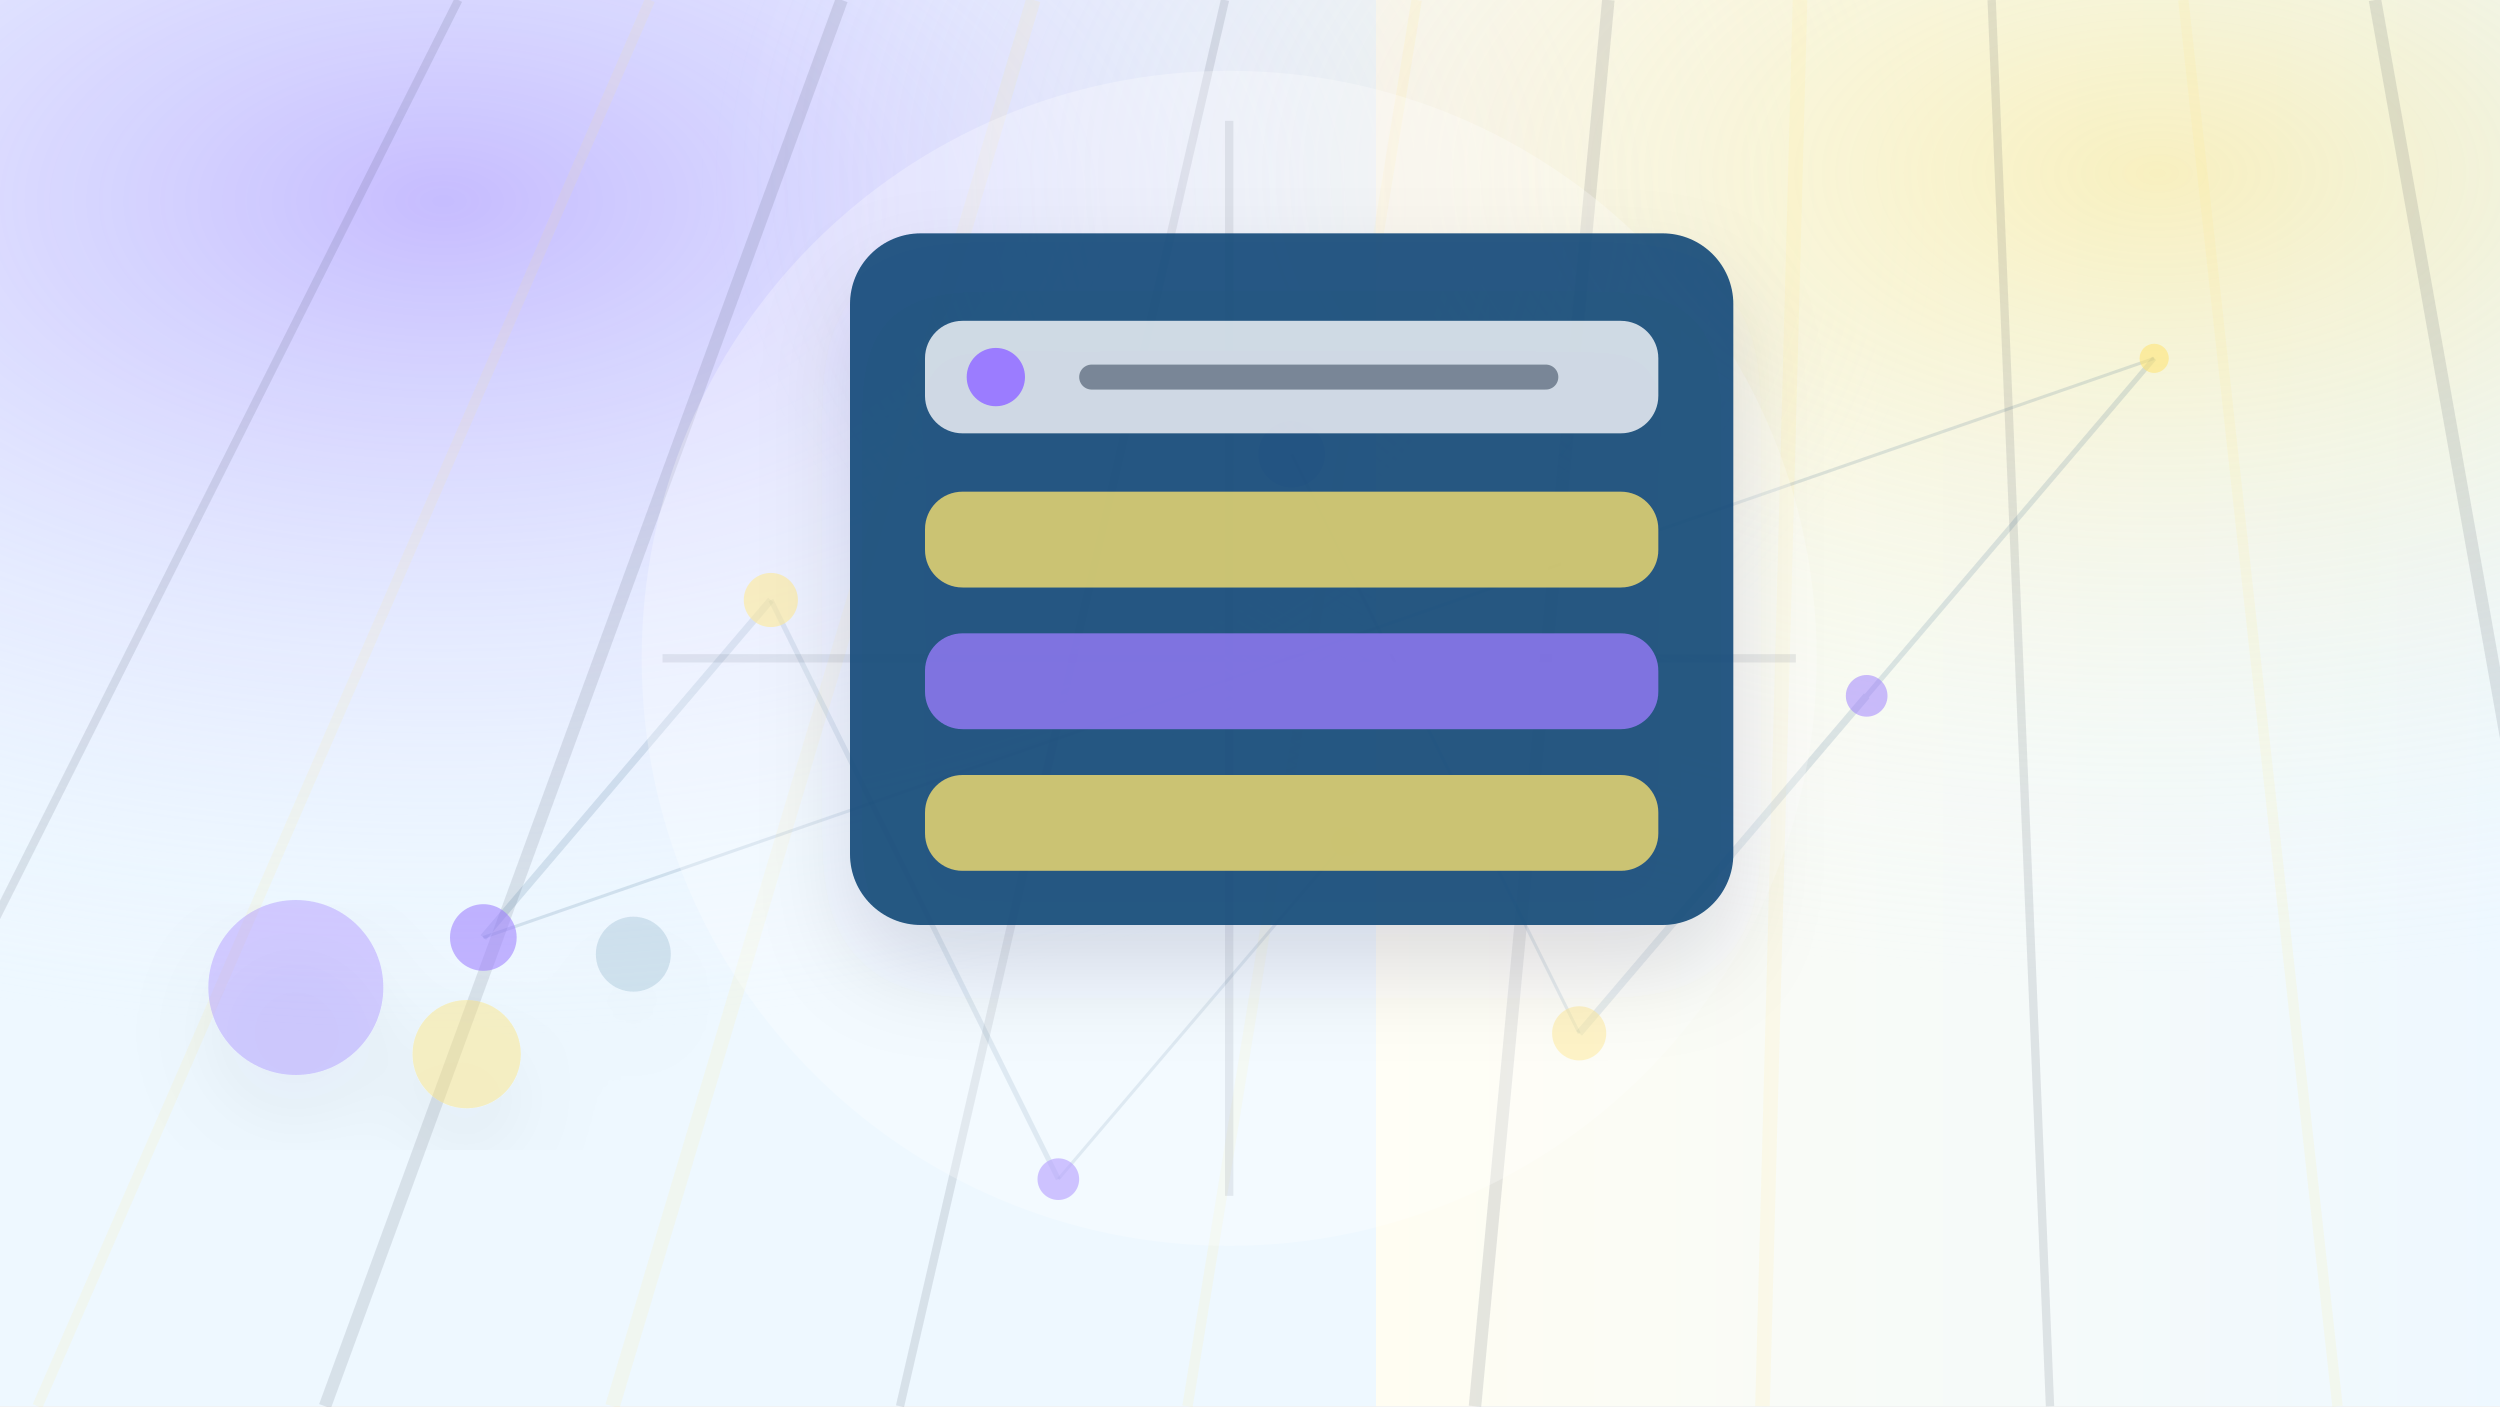
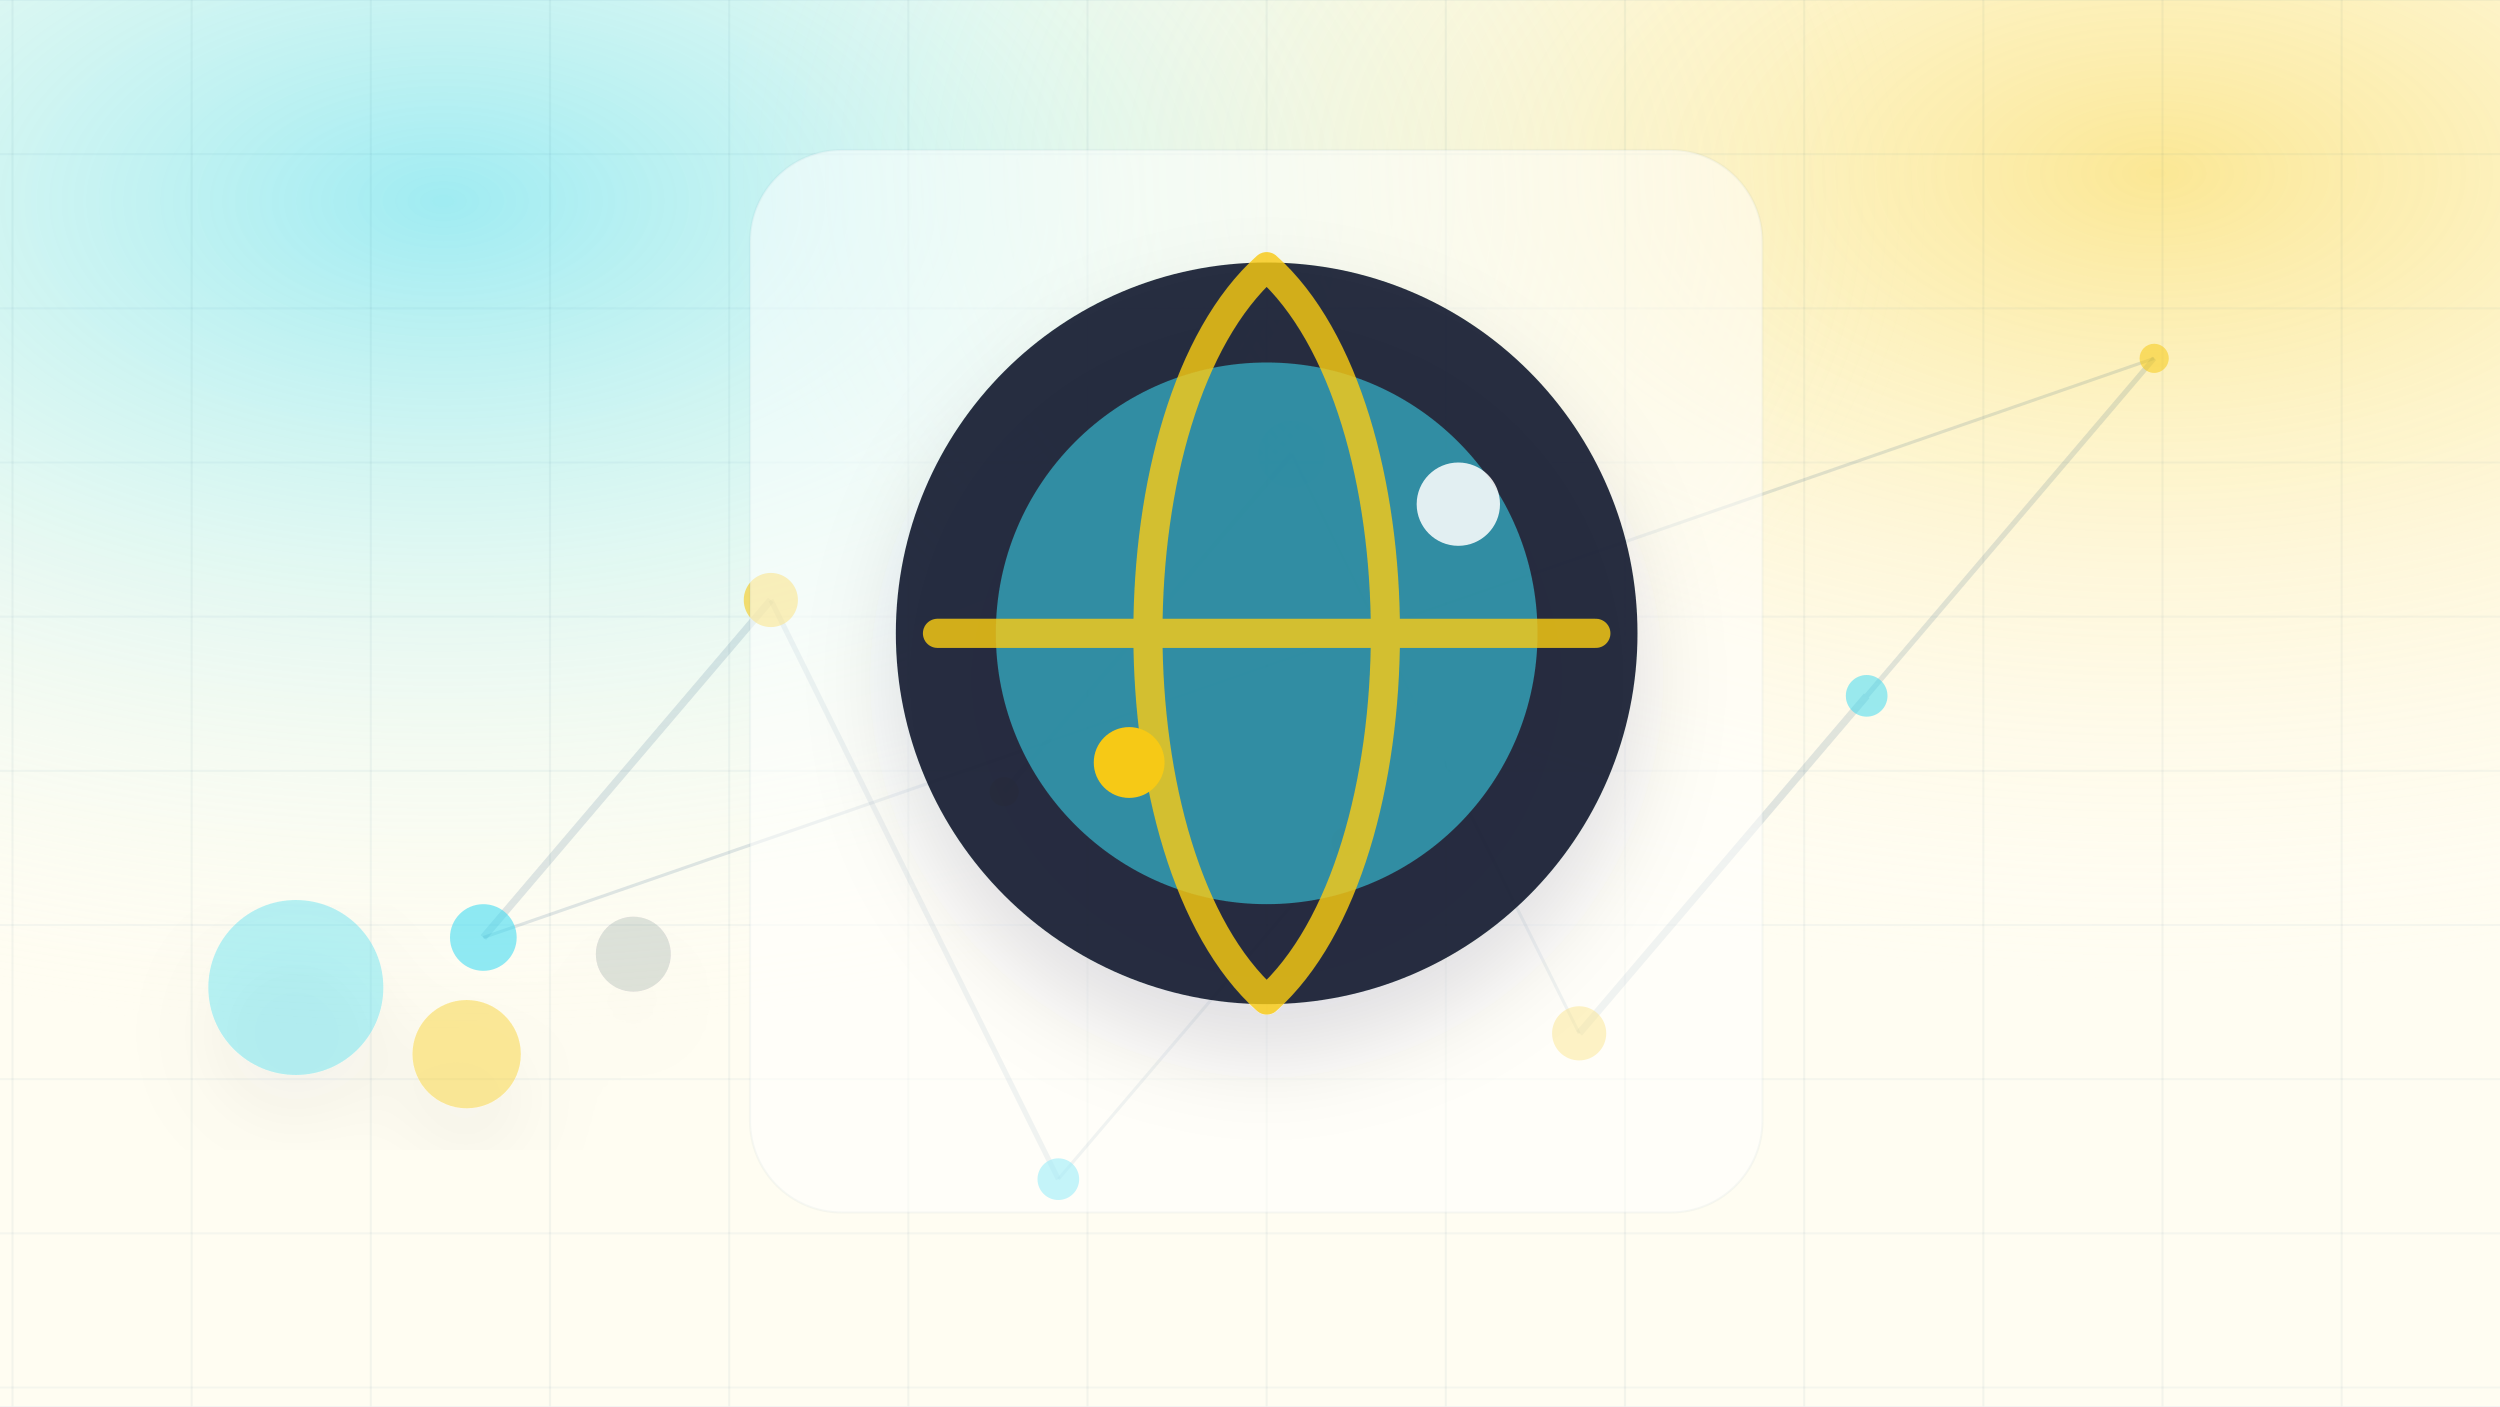
<svg xmlns="http://www.w3.org/2000/svg" width="1200" height="675" viewBox="0 0 1200 675" role="img" aria-labelledby="title desc">
  <defs>
    <radialGradient id="g1" cx="18%" cy="14%" r="60%">
-       <stop stop-color="#9b7cff" stop-opacity=".48" />
-       <stop offset="1" stop-color="#eef8ff" stop-opacity="0" />
+       <stop stop-color="#38d9f2" stop-opacity=".48" />
+       <stop offset="1" stop-color="#fffdf2" stop-opacity="0" />
    </radialGradient>
    <radialGradient id="g2" cx="86%" cy="12%" r="58%">
-       <stop stop-color="#ffe36e" stop-opacity=".42" />
-       <stop offset="1" stop-color="#eef8ff" stop-opacity="0" />
+       <stop stop-color="#f6c915" stop-opacity=".42" />
+       <stop offset="1" stop-color="#fffdf2" stop-opacity="0" />
    </radialGradient>
    <linearGradient id="split" x1="0" x2="1">
-       <stop stop-color="#eef8ff" />
+       <stop stop-color="#fffdf2" />
+       <stop offset=".55" stop-color="#fffdf2" />
      <stop offset=".55" stop-color="#eef8ff" />
-       <stop offset=".55" stop-color="#fffdf2" />
-       <stop offset="1" stop-color="#eef8ff" />
+       <stop offset="1" stop-color="#fff7d1" />
    </linearGradient>
    <filter id="shadow" x="-20%" y="-20%" width="140%" height="140%">
      <feDropShadow dx="0" dy="22" stdDeviation="22" flood-color="#12213a" flood-opacity=".14" />
    </filter>
  </defs>
-   <rect width="1200" height="675" fill="url(#split)" />
+   <rect width="1200" height="675" fill="#fffdf2" />
  <rect width="1200" height="675" fill="url(#g1)" />
  <rect width="1200" height="675" fill="url(#g2)" />
  <g opacity=".9">
-     <path d="M-120 675  220 0" stroke="#12213a" stroke-opacity=".12" stroke-width="4" />
-     <path d="M18 675  312 0" stroke="#ffe36e" stroke-opacity=".12" stroke-width="5" />
-     <path d="M156 675  404 0" stroke="#12213a" stroke-opacity=".12" stroke-width="6" />
-     <path d="M294 675  496 0" stroke="#ffe36e" stroke-opacity=".12" stroke-width="7" />
-     <path d="M432 675  588 0" stroke="#12213a" stroke-opacity=".12" stroke-width="4" />
-     <path d="M570 675  680 0" stroke="#ffe36e" stroke-opacity=".12" stroke-width="5" />
-     <path d="M708 675  772 0" stroke="#12213a" stroke-opacity=".12" stroke-width="6" />
-     <path d="M846 675  864 0" stroke="#ffe36e" stroke-opacity=".12" stroke-width="7" />
-     <path d="M984 675  956 0" stroke="#12213a" stroke-opacity=".12" stroke-width="4" />
-     <path d="M1122 675  1048 0" stroke="#ffe36e" stroke-opacity=".12" stroke-width="5" />
-     <path d="M1260 675  1140 0" stroke="#12213a" stroke-opacity=".12" stroke-width="6" />
+     <path d="M-80 0V675" stroke="#164b7a" stroke-opacity=".055" />
+     <path d="M6 0V675" stroke="#164b7a" stroke-opacity=".055" />
+     <path d="M92 0V675" stroke="#164b7a" stroke-opacity=".055" />
+     <path d="M178 0V675" stroke="#164b7a" stroke-opacity=".055" />
+     <path d="M264 0V675" stroke="#164b7a" stroke-opacity=".055" />
+     <path d="M350 0V675" stroke="#164b7a" stroke-opacity=".055" />
+     <path d="M436 0V675" stroke="#164b7a" stroke-opacity=".055" />
+     <path d="M522 0V675" stroke="#164b7a" stroke-opacity=".055" />
+     <path d="M608 0V675" stroke="#164b7a" stroke-opacity=".055" />
+     <path d="M694 0V675" stroke="#164b7a" stroke-opacity=".055" />
+     <path d="M780 0V675" stroke="#164b7a" stroke-opacity=".055" />
+     <path d="M866 0V675" stroke="#164b7a" stroke-opacity=".055" />
+     <path d="M952 0V675" stroke="#164b7a" stroke-opacity=".055" />
+     <path d="M1038 0V675" stroke="#164b7a" stroke-opacity=".055" />
+     <path d="M1124 0V675" stroke="#164b7a" stroke-opacity=".055" />
+     <path d="M1210 0V675" stroke="#164b7a" stroke-opacity=".055" />
+     <path d="M1296 0V675" stroke="#164b7a" stroke-opacity=".055" />
+     <path d="M1382 0V675" stroke="#164b7a" stroke-opacity=".055" />
+     <path d="M0 0H1200" stroke="#164b7a" stroke-opacity=".045" />
+     <path d="M0 74H1200" stroke="#164b7a" stroke-opacity=".045" />
+     <path d="M0 148H1200" stroke="#164b7a" stroke-opacity=".045" />
+     <path d="M0 222H1200" stroke="#164b7a" stroke-opacity=".045" />
+     <path d="M0 296H1200" stroke="#164b7a" stroke-opacity=".045" />
+     <path d="M0 370H1200" stroke="#164b7a" stroke-opacity=".045" />
+     <path d="M0 444H1200" stroke="#164b7a" stroke-opacity=".045" />
+     <path d="M0 518H1200" stroke="#164b7a" stroke-opacity=".045" />
+     <path d="M0 592H1200" stroke="#164b7a" stroke-opacity=".045" />
+     <path d="M0 666H1200" stroke="#164b7a" stroke-opacity=".045" />
  </g>
  <g>
    <line x1="646" y1="404" x2="508" y2="566" stroke="#164b7a" stroke-opacity=".13" stroke-width="1.5" />
    <line x1="508" y1="566" x2="370" y2="288" stroke="#164b7a" stroke-opacity=".13" stroke-width="2.5" />
    <line x1="370" y1="288" x2="232" y2="450" stroke="#164b7a" stroke-opacity=".13" stroke-width="3.5" />
    <line x1="232" y1="450" x2="1034" y2="172" stroke="#164b7a" stroke-opacity=".13" stroke-width="1.5" />
    <line x1="1034" y1="172" x2="896" y2="334" stroke="#164b7a" stroke-opacity=".13" stroke-width="2.5" />
    <line x1="896" y1="334" x2="758" y2="496" stroke="#164b7a" stroke-opacity=".13" stroke-width="3.5" />
    <line x1="758" y1="496" x2="620" y2="218" stroke="#164b7a" stroke-opacity=".13" stroke-width="1.5" />
-     <circle cx="646" cy="404" r="7" fill="#ffe36e" opacity="0.64" />
-     <circle cx="508" cy="566" r="10" fill="#9b7cff" opacity="0.615" />
-     <circle cx="370" cy="288" r="13" fill="#ffe36e" opacity="0.59" />
-     <circle cx="232" cy="450" r="16" fill="#9b7cff" opacity="0.565" />
-     <circle cx="1034" cy="172" r="7" fill="#ffe36e" opacity="0.54" />
-     <circle cx="896" cy="334" r="10" fill="#9b7cff" opacity="0.515" />
-     <circle cx="758" cy="496" r="13" fill="#ffe36e" opacity="0.49" />
-     <circle cx="620" cy="218" r="16" fill="#9b7cff" opacity="0.465" />
+     <line x1="620" y1="218" x2="482" y2="380" stroke="#164b7a" stroke-opacity=".13" stroke-width="2.5" />
+     <circle cx="646" cy="404" r="7" fill="#f6c915" opacity="0.64" />
+     <circle cx="508" cy="566" r="10" fill="#38d9f2" opacity="0.615" />
+     <circle cx="370" cy="288" r="13" fill="#f6c915" opacity="0.59" />
+     <circle cx="232" cy="450" r="16" fill="#38d9f2" opacity="0.565" />
+     <circle cx="1034" cy="172" r="7" fill="#f6c915" opacity="0.54" />
+     <circle cx="896" cy="334" r="10" fill="#38d9f2" opacity="0.515" />
+     <circle cx="758" cy="496" r="13" fill="#f6c915" opacity="0.49" />
+     <circle cx="620" cy="218" r="16" fill="#38d9f2" opacity="0.465" />
+     <circle cx="482" cy="380" r="7" fill="#f6c915" opacity="0.44" />
  </g>
  <g transform="translate(-300 0)">
-     <circle cx="890" cy="316" r="282" fill="#fff" opacity=".28" />
-     <path d="M618 316h544M890 58v516" stroke="#12213a" stroke-opacity=".08" stroke-width="4" />
+     <rect x="660" y="72" width="486" height="510" rx="44" fill="#fff" opacity=".52" stroke="#164b7a" stroke-opacity=".08" />
  </g>
  <g transform="translate(-300 0)" filter="url(#shadow)">
-     <g transform="translate(708 112)">
-       <rect x="0" y="0" width="424" height="332" rx="34" fill="#164b7a" opacity=".92" />
-       <rect x="36" y="42" width="352" height="54" rx="18" fill="#fff" opacity=".78" />
-       <circle cx="70" cy="69" r="14" fill="#9b7cff" />
-       <path d="M116 69h218" stroke="#12213a" stroke-width="12" stroke-linecap="round" opacity=".45" />
-       <rect x="36" y="124" width="352" height="46" rx="18" fill="#ffe36e" opacity=".76" />
-       <rect x="36" y="192" width="352" height="46" rx="18" fill="#9b7cff" opacity=".76" />
-       <rect x="36" y="260" width="352" height="46" rx="18" fill="#ffe36e" opacity=".76" />
+     <g transform="translate(700 96)">
+       <circle cx="208" cy="208" r="178" fill="#172033" opacity=".92" />
+       <circle cx="208" cy="208" r="130" fill="#38d9f2" opacity=".55" />
+       <path d="M50 208h316M208 32c-76 68-76 284 0 352M208 32c76 68 76 284 0 352" fill="none" stroke="#f6c915" stroke-width="14" stroke-linecap="round" opacity=".82" />
+       <circle cx="300" cy="146" r="20" fill="#fff" opacity=".86" />
+       <circle cx="142" cy="270" r="17" fill="#f6c915" />
    </g>
  </g>
  <g filter="url(#shadow)" opacity=".82">
-     <circle cx="142" cy="474" r="42" fill="#9b7cff" opacity=".44" />
-     <circle cx="224" cy="506" r="26" fill="#ffe36e" opacity=".5" />
-     <circle cx="304" cy="458" r="18" fill="#164b7a" opacity=".16" />
+     <circle cx="142" cy="474" r="42" fill="#38d9f2" opacity=".44" />
+     <circle cx="224" cy="506" r="26" fill="#f6c915" opacity=".5" />
+     <circle cx="304" cy="458" r="18" fill="#172033" opacity=".16" />
  </g>
</svg>
